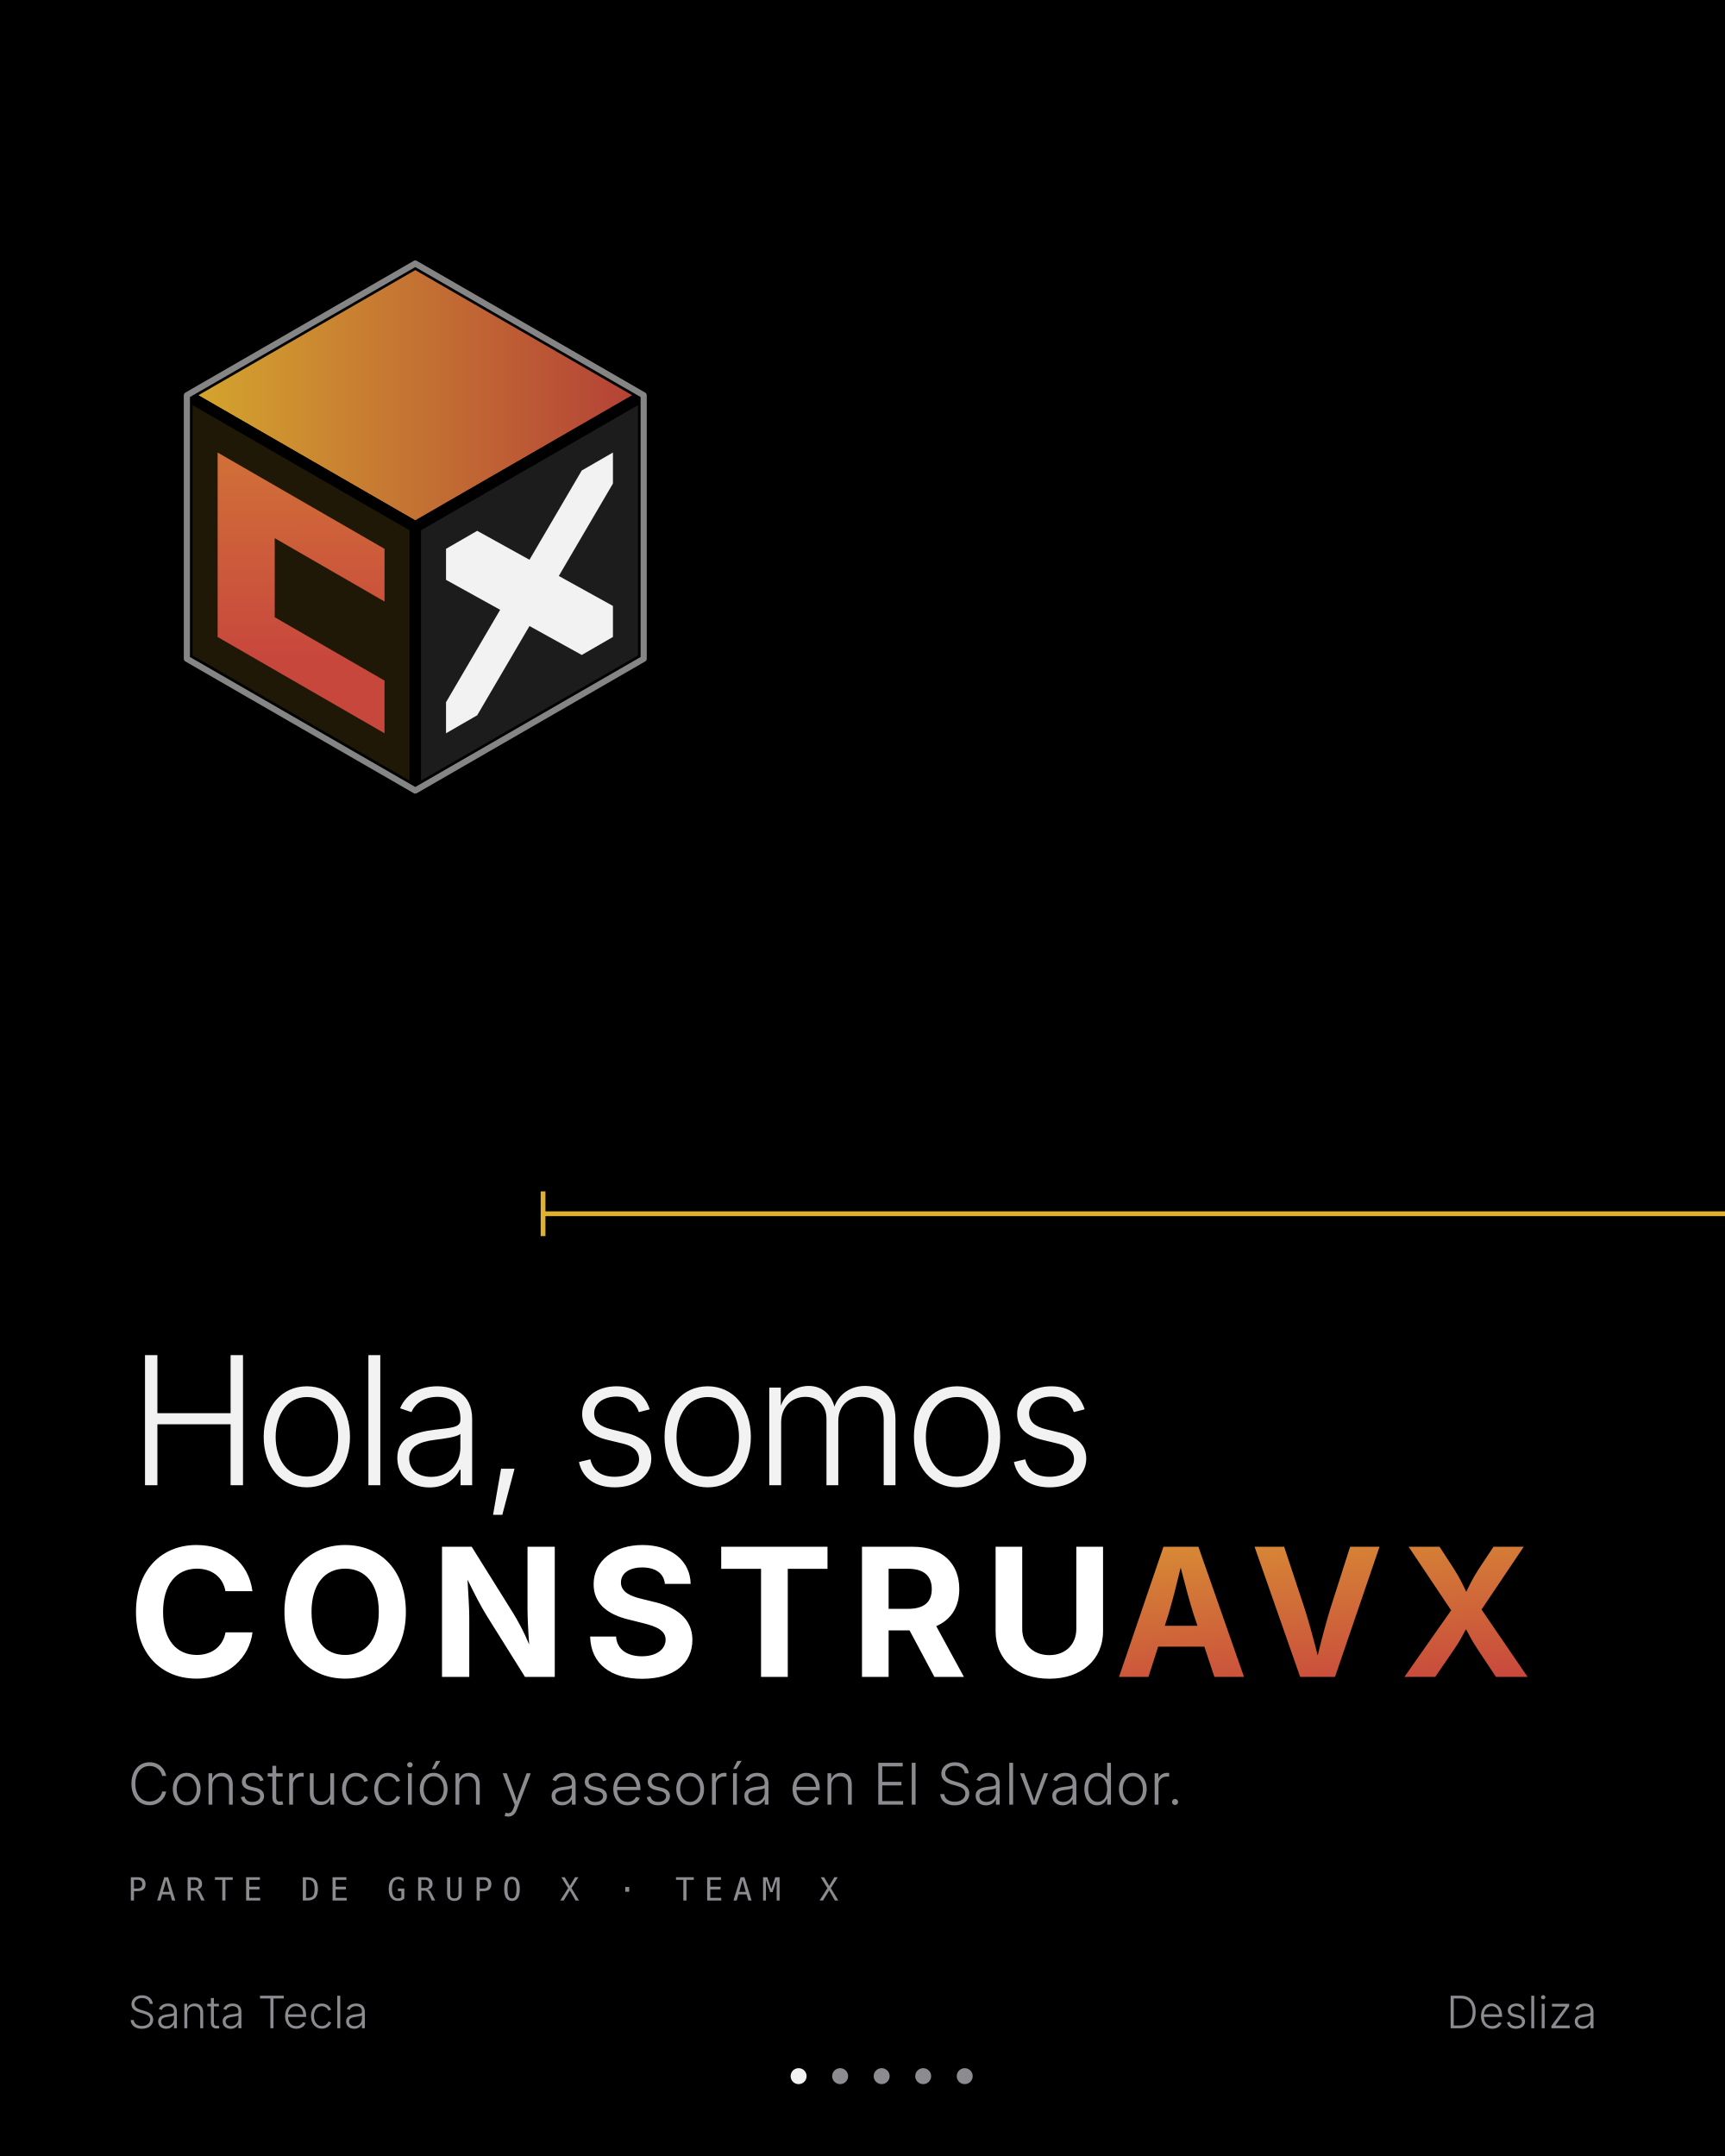
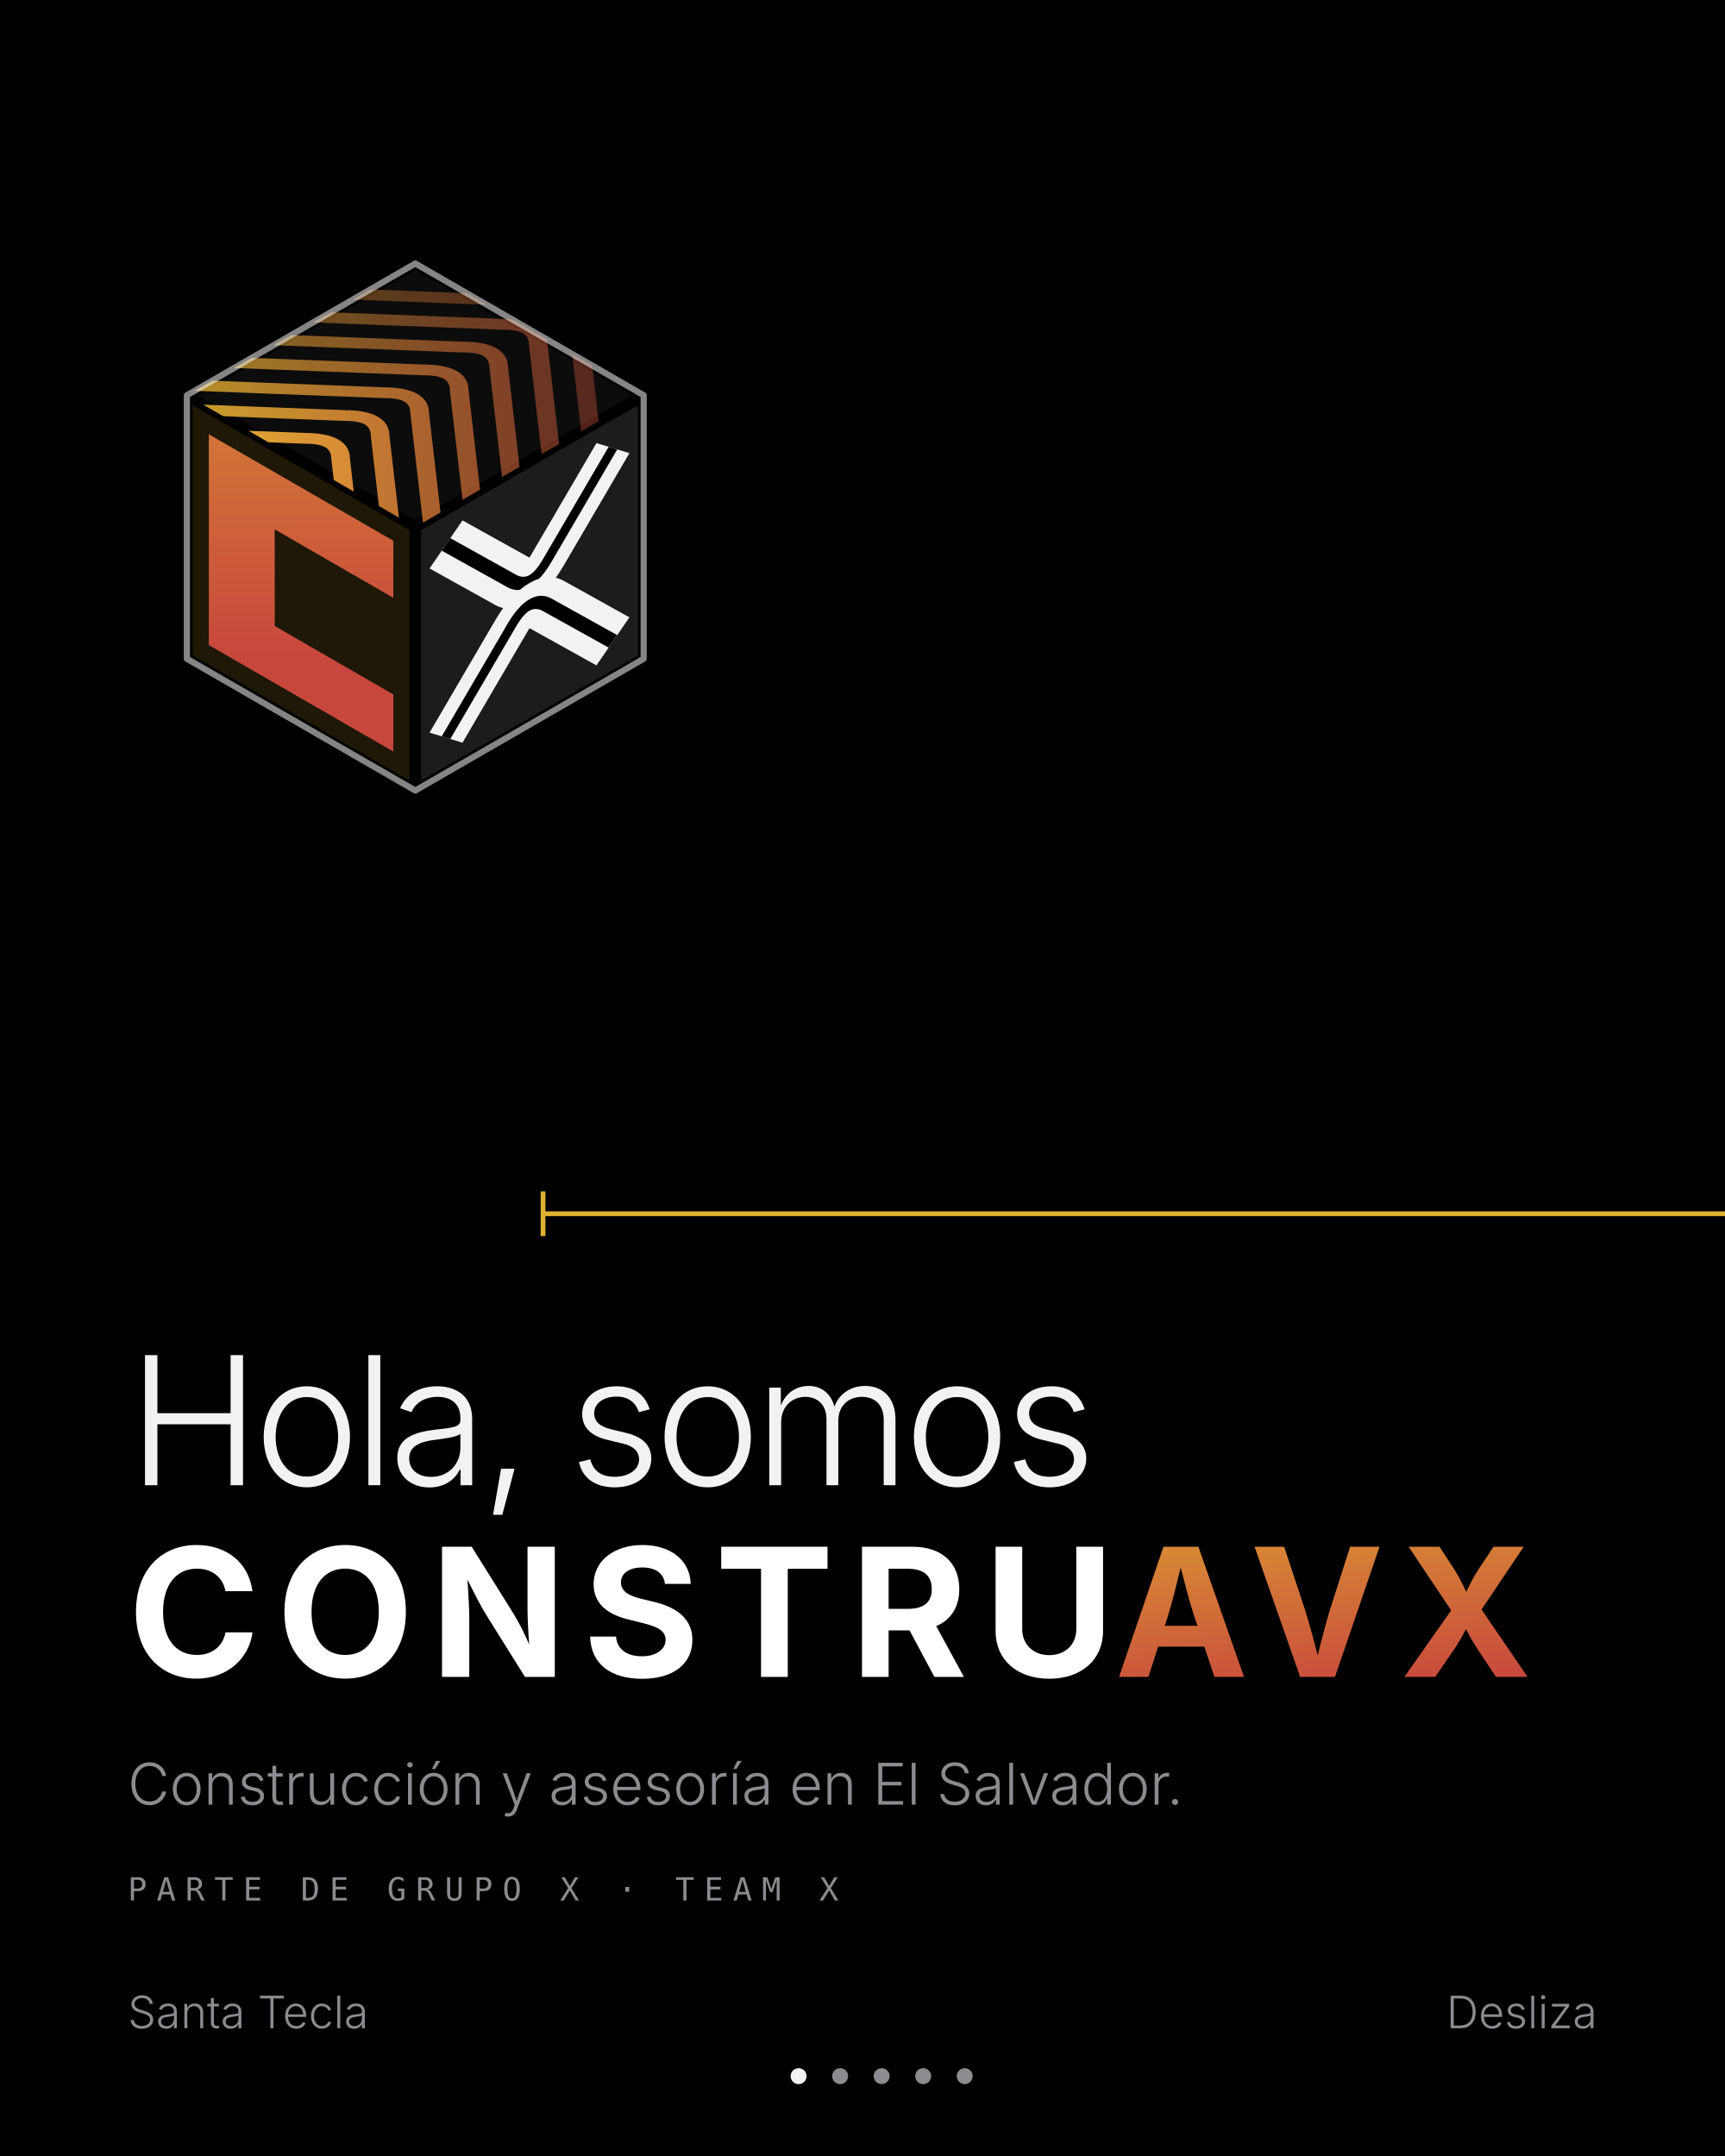
<svg xmlns="http://www.w3.org/2000/svg" viewBox="0 0 1080 1350">
  <rect width="1080" height="1350" fill="#000" />
  <g transform="translate(260.0 330.0) scale(2.750)">
    <defs>
      <linearGradient id="cgc" gradientUnits="userSpaceOnUse" x1="-52" y1="-30" x2="0" y2="60">
        <stop offset="0" stop-color="#E0B030" />
        <stop offset="1" stop-color="#C8473D" />
      </linearGradient>
-       <linearGradient id="tgc" gradientUnits="userSpaceOnUse" x1="-52" y1="-30" x2="52" y2="-30">
-         <stop offset="0" stop-color="#E0B030" stop-opacity=".95" />
-         <stop offset="1" stop-color="#C8473D" stop-opacity=".9" />
+       <linearGradient id="tgl" gradientUnits="userSpaceOnUse" x1="0" y1="0" x2="52" y2="52">
+         <stop offset="0" stop-color="#E0B030" />
+         <stop offset="1" stop-color="#C8473D" />
      </linearGradient>
-       <clipPath id="xcl">
-         <rect x="7" y="9" width="38" height="42" />
+       <clipPath id="tcl">
+         <rect x="0" y="0" width="52" height="52" />
+       </clipPath>
+       <clipPath id="fcl">
+         <rect x="0" y="0" width="52" height="60" />
      </clipPath>
    </defs>
    <g stroke="#000" stroke-width="2.6" stroke-linejoin="round">
-       <polygon points="0,-60 52,-30 0,0 -52,-30" fill="url(#tgc)" />
+       <polygon points="0,-60 52,-30 0,0 -52,-30" fill="#fff" fill-opacity=".05" />
      <polygon points="-52,-30 0,0 0,60 -52,30" fill="#E0B030" fill-opacity=".14" />
      <polygon points="0,0 52,-30 52,30 0,60" fill="#fff" fill-opacity=".11" />
    </g>
-     <polygon points="0,-60 52,-30 52,30 0,60 -52,30 -52,-30" fill="none" stroke="#f2f2f2" stroke-opacity=".55" stroke-width="1.4" stroke-linejoin="round" />
+     <g transform="matrix(1 .577 1 -.577 -52 -30)">
+       <g clip-path="url(#tcl)">
+         <path d="M-2 -16.0 L22 5.0 Q26 9.0 30 5.0 L54 -16.0" fill="none" stroke="url(#tgl)" stroke-width="3" stroke-linejoin="round" opacity="1.00" />
+         <path d="M-2 -7.0 L22 14.0 Q26 18.0 30 14.0 L54 -7.0" fill="none" stroke="url(#tgl)" stroke-width="3" stroke-linejoin="round" opacity="0.90" />
+         <path d="M-2 2.0 L22 23.0 Q26 27.0 30 23.0 L54 2.0" fill="none" stroke="url(#tgl)" stroke-width="3" stroke-linejoin="round" opacity="0.80" />
+         <path d="M-2 11.0 L22 32.0 Q26 36.0 30 32.0 L54 11.0" fill="none" stroke="url(#tgl)" stroke-width="3" stroke-linejoin="round" opacity="0.70" />
+         <path d="M-2 20.0 L22 41.0 Q26 45.0 30 41.0 L54 20.0" fill="none" stroke="url(#tgl)" stroke-width="3" stroke-linejoin="round" opacity="0.60" />
+         <path d="M-2 29.0 L22 50.0 Q26 54.0 30 50.0 L54 29.0" fill="none" stroke="url(#tgl)" stroke-width="3" stroke-linejoin="round" opacity="0.50" />
+         <path d="M-2 38.0 L22 59.0 Q26 63.0 30 59.0 L54 38.0" fill="none" stroke="url(#tgl)" stroke-width="3" stroke-linejoin="round" opacity="0.40" />
+       </g>
+     </g>
    <g transform="matrix(1 .577 0 1 -52 -30)">
-       <polygon points="7,9 45,9 45,21 20,21 20,39 45,39 45,51 7,51" fill="url(#cgc)" />
+       <polygon points="5,6 47,6 47,19 20,19 20,41 47,41 47,54 5,54" fill="url(#cgc)" />
    </g>
    <g transform="matrix(1 -.577 0 1 0 0)">
-       <g clip-path="url(#xcl)" stroke="#f2f2f2" stroke-width="10">
-         <line x1="3" y1="4" x2="49" y2="56" />
-         <line x1="49" y1="4" x2="3" y2="56" />
+       <g clip-path="url(#fcl)">
+         <path d="M7 8 L22 25 Q26 29.5 30 25 L45 8" fill="none" stroke="#f2f2f2" stroke-width="10" stroke-linejoin="round" />
+         <path d="M7 8 L22 25 Q26 29.5 30 25 L45 8" fill="none" stroke="#000" stroke-width="2.6" stroke-linejoin="round" />
+         <path d="M7 52 L22 35 Q26 30.5 30 35 L45 52" fill="none" stroke="#f2f2f2" stroke-width="10" stroke-linejoin="round" />
+         <path d="M7 52 L22 35 Q26 30.5 30 35 L45 52" fill="none" stroke="#000" stroke-width="2.6" stroke-linejoin="round" />
      </g>
    </g>
+     <polygon points="0,-60 52,-30 52,30 0,60 -52,30 -52,-30" fill="none" stroke="#f2f2f2" stroke-opacity=".55" stroke-width="1.4" stroke-linejoin="round" />
  </g>
  <line x1="340" y1="760" x2="1080" y2="760" stroke="#E0B030" stroke-width="3" />
  <line x1="340" y1="746" x2="340" y2="774" stroke="#E0B030" stroke-width="3" />
  <text x="80" y="930" text-anchor="start" font-family="'Inter Tight','Inter','Helvetica Neue',Arial,sans-serif" font-weight="300" font-size="112" fill="#f2f2f2" letter-spacing="-4">Hola, somos</text>
  <defs>
    <linearGradient id="wg" x1="0" y1="0" x2="1" y2="1">
      <stop offset="0" stop-color="#E0B030" />
      <stop offset="1" stop-color="#C8473D" />
    </linearGradient>
  </defs>
  <text x="80" y="1050" text-anchor="start" font-family="'Montserrat','Inter','Helvetica Neue',Arial,sans-serif" font-weight="700" font-size="112" letter-spacing="10.1" fill="#fff">CONSTRU<tspan fill="url(#wg)">AVX</tspan>
  </text>
  <text x="80" y="1130" text-anchor="start" font-family="'Inter Tight','Inter','Helvetica Neue',Arial,sans-serif" font-weight="300" font-size="36" fill="#8b8b90" letter-spacing="0">Construcción y asesoría en El Salvador.</text>
  <text x="80" y="1190" text-anchor="start" font-family="'JetBrains Mono','DejaVu Sans Mono',monospace" font-weight="400" font-size="20" fill="#8b8b90" letter-spacing="6">PARTE DE GRUPO X · TEAM X</text>
  <text x="80" y="1270" text-anchor="start" font-family="'Inter Tight','Inter','Helvetica Neue',Arial,sans-serif" font-weight="300" font-size="28" fill="#8b8b90" letter-spacing="0">Santa Tecla</text>
  <text x="1000" y="1270" text-anchor="end" font-family="'Inter Tight','Inter','Helvetica Neue',Arial,sans-serif" font-weight="300" font-size="28" fill="#8b8b90" letter-spacing="0">Desliza</text>
  <circle cx="500" cy="1300" r="5" fill="#f2f2f2" />
  <circle cx="526" cy="1300" r="5" fill="#8b8b90" />
  <circle cx="552" cy="1300" r="5" fill="#8b8b90" />
  <circle cx="578" cy="1300" r="5" fill="#8b8b90" />
  <circle cx="604" cy="1300" r="5" fill="#8b8b90" />
</svg>
